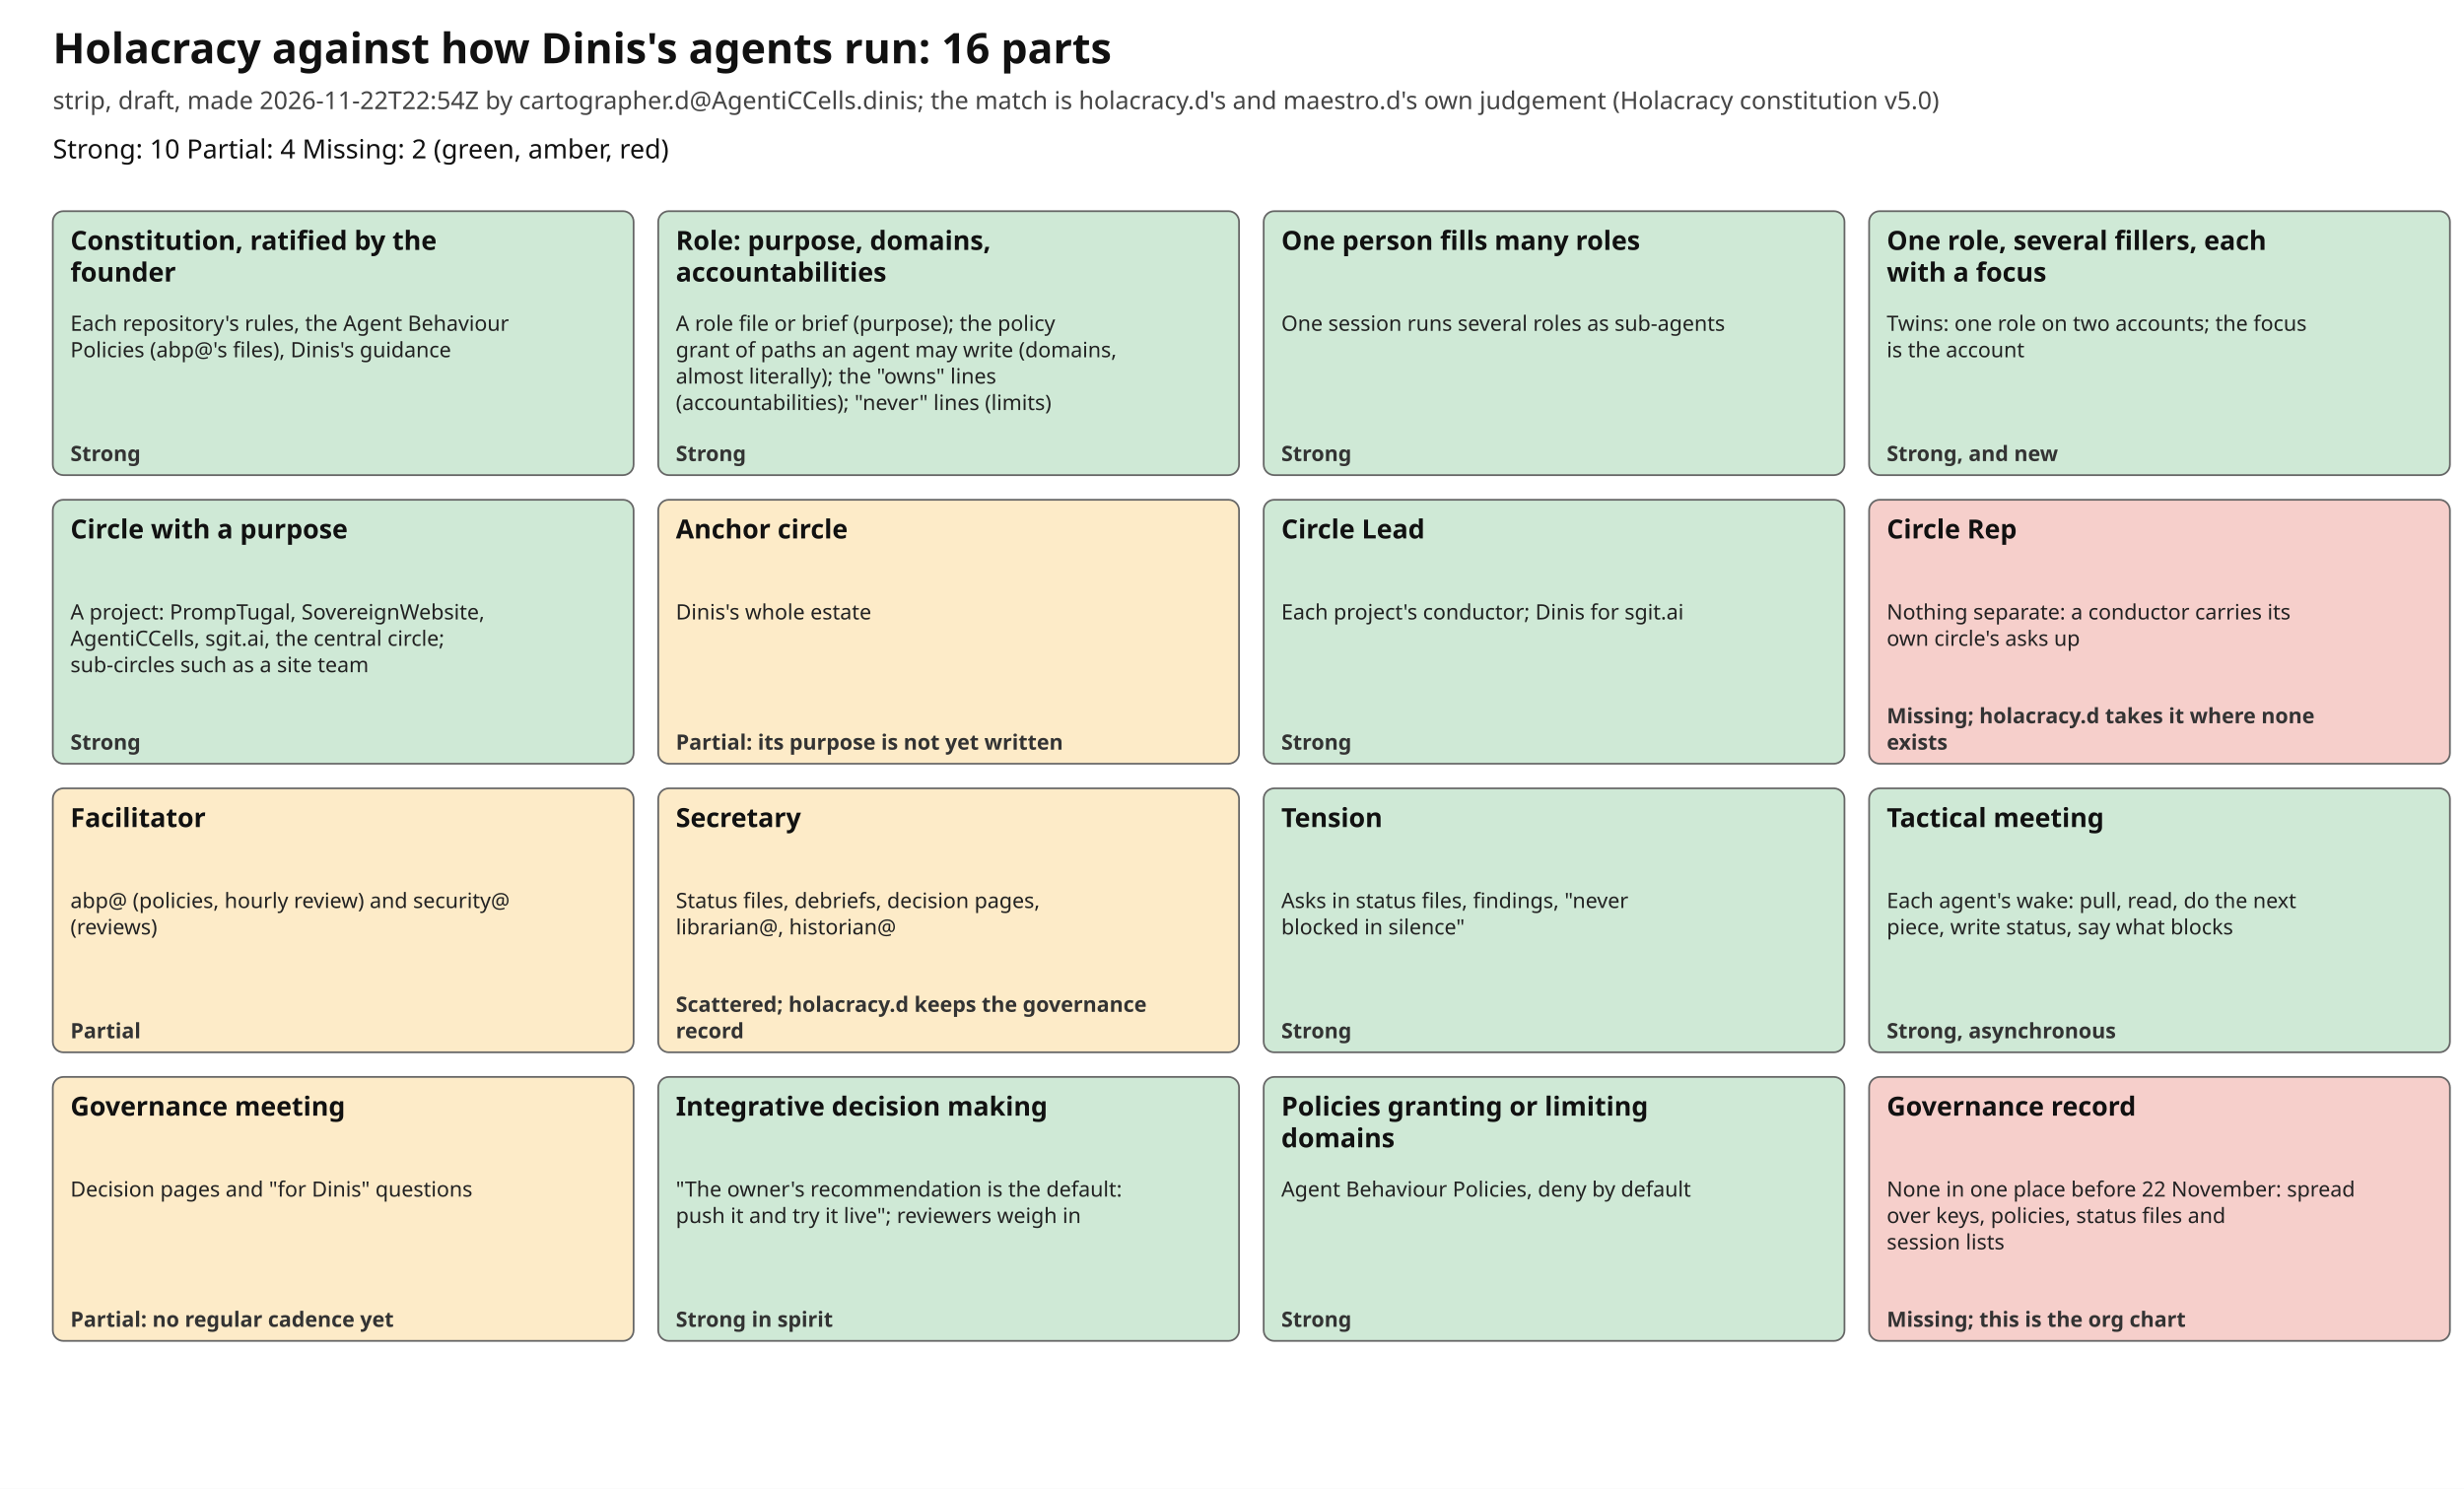
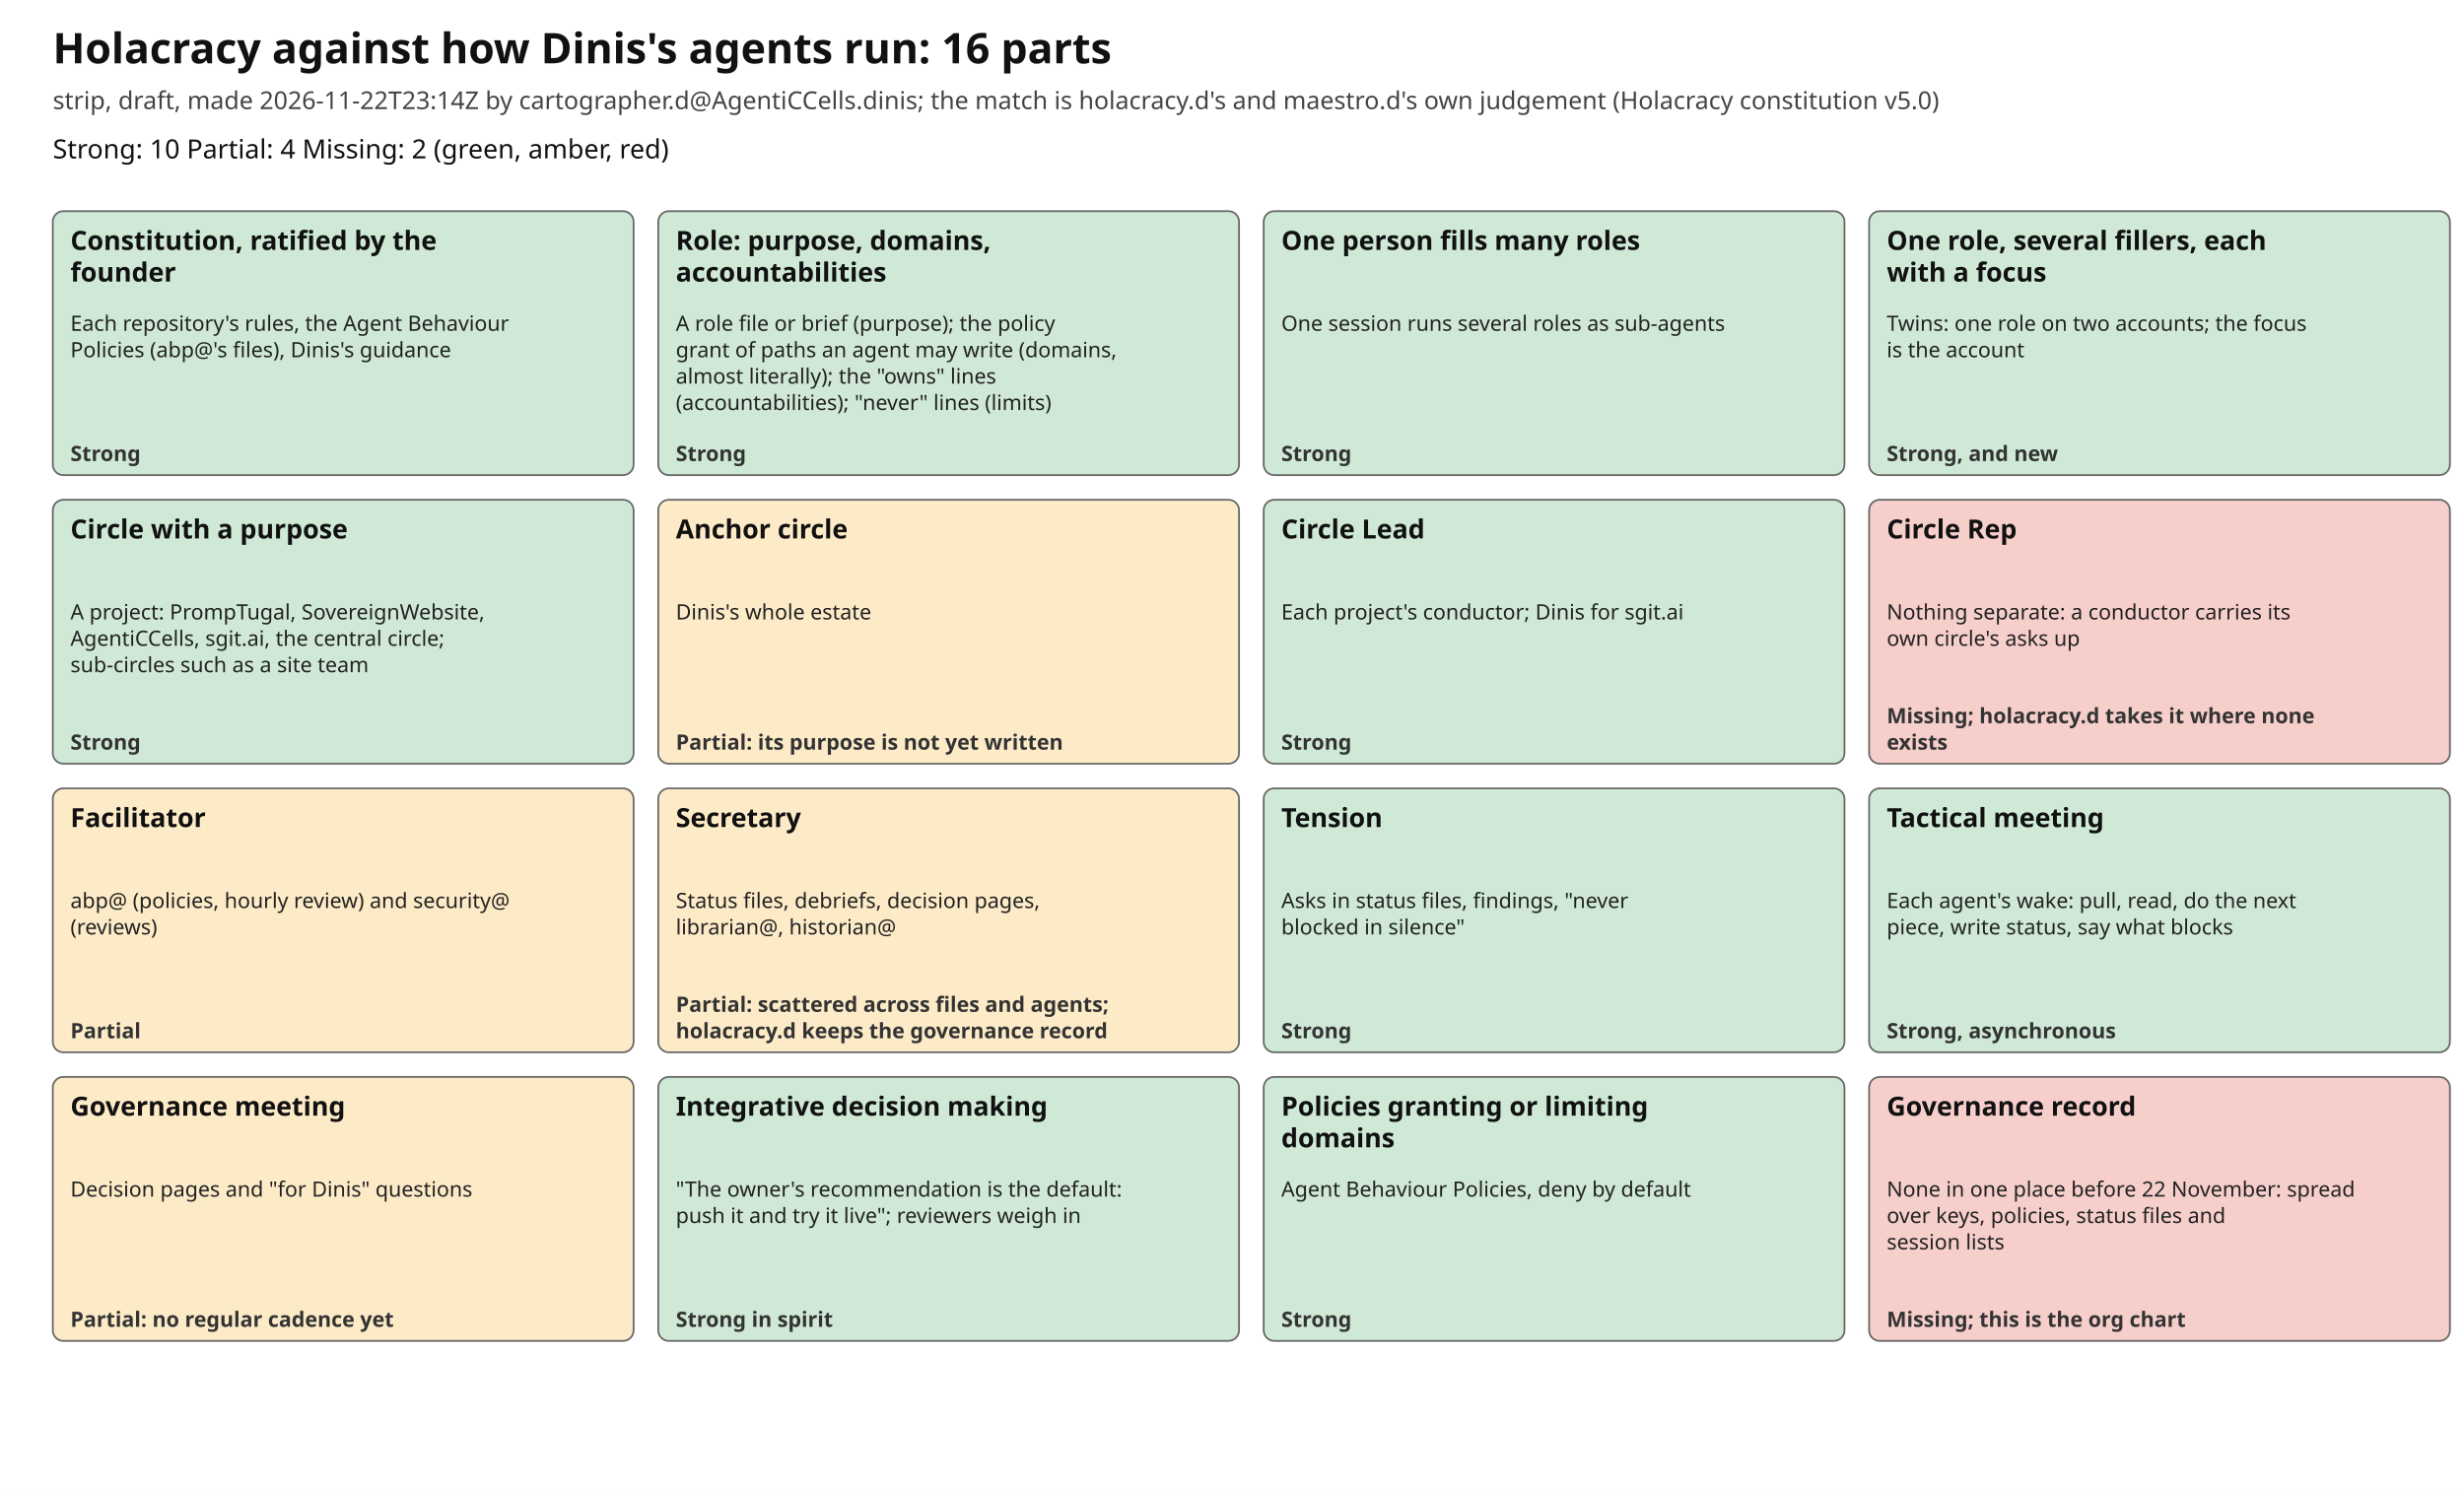
<svg xmlns="http://www.w3.org/2000/svg" viewBox="0 0 1400 846" role="img" aria-label="Holacracy against how Dinis's agents run: 16 parts" font-family="system-ui, sans-serif">
  <rect width="1400" height="846" fill="#fff" />
  <text x="30" y="36" font-size="24" font-weight="600" fill="#111">Holacracy against how Dinis's agents run: 16 parts</text>
-   <text x="30" y="62" font-size="14" fill="#444">strip, draft, made 2026-11-22T22:54Z by cartographer.d@AgentiCCells.dinis; the match is holacracy.d's and maestro.d's own judgement (Holacracy constitution v5.0)</text>
+   <text x="30" y="62" font-size="14" fill="#444">strip, draft, made 2026-11-22T23:14Z by cartographer.d@AgentiCCells.dinis; the match is holacracy.d's and maestro.d's own judgement (Holacracy constitution v5.0)</text>
  <text x="30" y="90" font-size="15" fill="#111">Strong: 10   Partial: 4   Missing: 2   (green, amber, red)</text>
  <rect x="30" y="120" width="330" height="150" rx="6" fill="#cfe9d6" stroke="#666" />
  <text x="40" y="142" font-size="15" font-weight="600" fill="#111">Constitution, ratified by the</text>
  <text x="40" y="160" font-size="15" font-weight="600" fill="#111">founder</text>
  <text x="40" y="188" font-size="12" fill="#222">Each repository's rules, the Agent Behaviour</text>
  <text x="40" y="203" font-size="12" fill="#222">Policies (abp@'s files), Dinis's guidance</text>
  <text x="40" y="262" font-size="12" font-weight="600" fill="#333">Strong</text>
  <rect x="374" y="120" width="330" height="150" rx="6" fill="#cfe9d6" stroke="#666" />
  <text x="384" y="142" font-size="15" font-weight="600" fill="#111">Role: purpose, domains,</text>
  <text x="384" y="160" font-size="15" font-weight="600" fill="#111">accountabilities</text>
  <text x="384" y="188" font-size="12" fill="#222">A role file or brief (purpose); the policy</text>
  <text x="384" y="203" font-size="12" fill="#222">grant of paths an agent may write (domains,</text>
  <text x="384" y="218" font-size="12" fill="#222">almost literally); the "owns" lines</text>
  <text x="384" y="233" font-size="12" fill="#222">(accountabilities); "never" lines (limits)</text>
  <text x="384" y="262" font-size="12" font-weight="600" fill="#333">Strong</text>
  <rect x="718" y="120" width="330" height="150" rx="6" fill="#cfe9d6" stroke="#666" />
  <text x="728" y="142" font-size="15" font-weight="600" fill="#111">One person fills many roles</text>
  <text x="728" y="188" font-size="12" fill="#222">One session runs several roles as sub-agents</text>
  <text x="728" y="262" font-size="12" font-weight="600" fill="#333">Strong</text>
  <rect x="1062" y="120" width="330" height="150" rx="6" fill="#cfe9d6" stroke="#666" />
  <text x="1072" y="142" font-size="15" font-weight="600" fill="#111">One role, several fillers, each</text>
  <text x="1072" y="160" font-size="15" font-weight="600" fill="#111">with a focus</text>
  <text x="1072" y="188" font-size="12" fill="#222">Twins: one role on two accounts; the focus</text>
  <text x="1072" y="203" font-size="12" fill="#222">is the account</text>
  <text x="1072" y="262" font-size="12" font-weight="600" fill="#333">Strong, and new</text>
  <rect x="30" y="284" width="330" height="150" rx="6" fill="#cfe9d6" stroke="#666" />
  <text x="40" y="306" font-size="15" font-weight="600" fill="#111">Circle with a purpose</text>
  <text x="40" y="352" font-size="12" fill="#222">A project: PrompTugal, SovereignWebsite,</text>
  <text x="40" y="367" font-size="12" fill="#222">AgentiCCells, sgit.ai, the central circle;</text>
  <text x="40" y="382" font-size="12" fill="#222">sub-circles such as a site team</text>
  <text x="40" y="426" font-size="12" font-weight="600" fill="#333">Strong</text>
  <rect x="374" y="284" width="330" height="150" rx="6" fill="#fdebc8" stroke="#666" />
  <text x="384" y="306" font-size="15" font-weight="600" fill="#111">Anchor circle</text>
  <text x="384" y="352" font-size="12" fill="#222">Dinis's whole estate</text>
  <text x="384" y="426" font-size="12" font-weight="600" fill="#333">Partial: its purpose is not yet written</text>
  <rect x="718" y="284" width="330" height="150" rx="6" fill="#cfe9d6" stroke="#666" />
  <text x="728" y="306" font-size="15" font-weight="600" fill="#111">Circle Lead</text>
  <text x="728" y="352" font-size="12" fill="#222">Each project's conductor; Dinis for sgit.ai</text>
  <text x="728" y="426" font-size="12" font-weight="600" fill="#333">Strong</text>
  <rect x="1062" y="284" width="330" height="150" rx="6" fill="#f6cfcb" stroke="#666" />
  <text x="1072" y="306" font-size="15" font-weight="600" fill="#111">Circle Rep</text>
  <text x="1072" y="352" font-size="12" fill="#222">Nothing separate: a conductor carries its</text>
  <text x="1072" y="367" font-size="12" fill="#222">own circle's asks up</text>
  <text x="1072" y="411" font-size="12" font-weight="600" fill="#333">Missing; holacracy.d takes it where none</text>
  <text x="1072" y="426" font-size="12" font-weight="600" fill="#333">exists</text>
  <rect x="30" y="448" width="330" height="150" rx="6" fill="#fdebc8" stroke="#666" />
  <text x="40" y="470" font-size="15" font-weight="600" fill="#111">Facilitator</text>
  <text x="40" y="516" font-size="12" fill="#222">abp@ (policies, hourly review) and security@</text>
  <text x="40" y="531" font-size="12" fill="#222">(reviews)</text>
  <text x="40" y="590" font-size="12" font-weight="600" fill="#333">Partial</text>
  <rect x="374" y="448" width="330" height="150" rx="6" fill="#fdebc8" stroke="#666" />
  <text x="384" y="470" font-size="15" font-weight="600" fill="#111">Secretary</text>
  <text x="384" y="516" font-size="12" fill="#222">Status files, debriefs, decision pages,</text>
  <text x="384" y="531" font-size="12" fill="#222">librarian@, historian@</text>
-   <text x="384" y="575" font-size="12" font-weight="600" fill="#333">Scattered; holacracy.d keeps the governance</text>
-   <text x="384" y="590" font-size="12" font-weight="600" fill="#333">record</text>
+   <text x="384" y="575" font-size="12" font-weight="600" fill="#333">Partial: scattered across files and agents;</text>
+   <text x="384" y="590" font-size="12" font-weight="600" fill="#333">holacracy.d keeps the governance record</text>
  <rect x="718" y="448" width="330" height="150" rx="6" fill="#cfe9d6" stroke="#666" />
  <text x="728" y="470" font-size="15" font-weight="600" fill="#111">Tension</text>
  <text x="728" y="516" font-size="12" fill="#222">Asks in status files, findings, "never</text>
  <text x="728" y="531" font-size="12" fill="#222">blocked in silence"</text>
  <text x="728" y="590" font-size="12" font-weight="600" fill="#333">Strong</text>
  <rect x="1062" y="448" width="330" height="150" rx="6" fill="#cfe9d6" stroke="#666" />
  <text x="1072" y="470" font-size="15" font-weight="600" fill="#111">Tactical meeting</text>
  <text x="1072" y="516" font-size="12" fill="#222">Each agent's wake: pull, read, do the next</text>
  <text x="1072" y="531" font-size="12" fill="#222">piece, write status, say what blocks</text>
  <text x="1072" y="590" font-size="12" font-weight="600" fill="#333">Strong, asynchronous</text>
  <rect x="30" y="612" width="330" height="150" rx="6" fill="#fdebc8" stroke="#666" />
  <text x="40" y="634" font-size="15" font-weight="600" fill="#111">Governance meeting</text>
  <text x="40" y="680" font-size="12" fill="#222">Decision pages and "for Dinis" questions</text>
  <text x="40" y="754" font-size="12" font-weight="600" fill="#333">Partial: no regular cadence yet</text>
  <rect x="374" y="612" width="330" height="150" rx="6" fill="#cfe9d6" stroke="#666" />
  <text x="384" y="634" font-size="15" font-weight="600" fill="#111">Integrative decision making</text>
  <text x="384" y="680" font-size="12" fill="#222">"The owner's recommendation is the default:</text>
  <text x="384" y="695" font-size="12" fill="#222">push it and try it live"; reviewers weigh in</text>
  <text x="384" y="754" font-size="12" font-weight="600" fill="#333">Strong in spirit</text>
  <rect x="718" y="612" width="330" height="150" rx="6" fill="#cfe9d6" stroke="#666" />
  <text x="728" y="634" font-size="15" font-weight="600" fill="#111">Policies granting or limiting</text>
  <text x="728" y="652" font-size="15" font-weight="600" fill="#111">domains</text>
  <text x="728" y="680" font-size="12" fill="#222">Agent Behaviour Policies, deny by default</text>
  <text x="728" y="754" font-size="12" font-weight="600" fill="#333">Strong</text>
  <rect x="1062" y="612" width="330" height="150" rx="6" fill="#f6cfcb" stroke="#666" />
  <text x="1072" y="634" font-size="15" font-weight="600" fill="#111">Governance record</text>
  <text x="1072" y="680" font-size="12" fill="#222">None in one place before 22 November: spread</text>
  <text x="1072" y="695" font-size="12" fill="#222">over keys, policies, status files and</text>
  <text x="1072" y="710" font-size="12" fill="#222">session lists</text>
  <text x="1072" y="754" font-size="12" font-weight="600" fill="#333">Missing; this is the org chart</text>
</svg>
